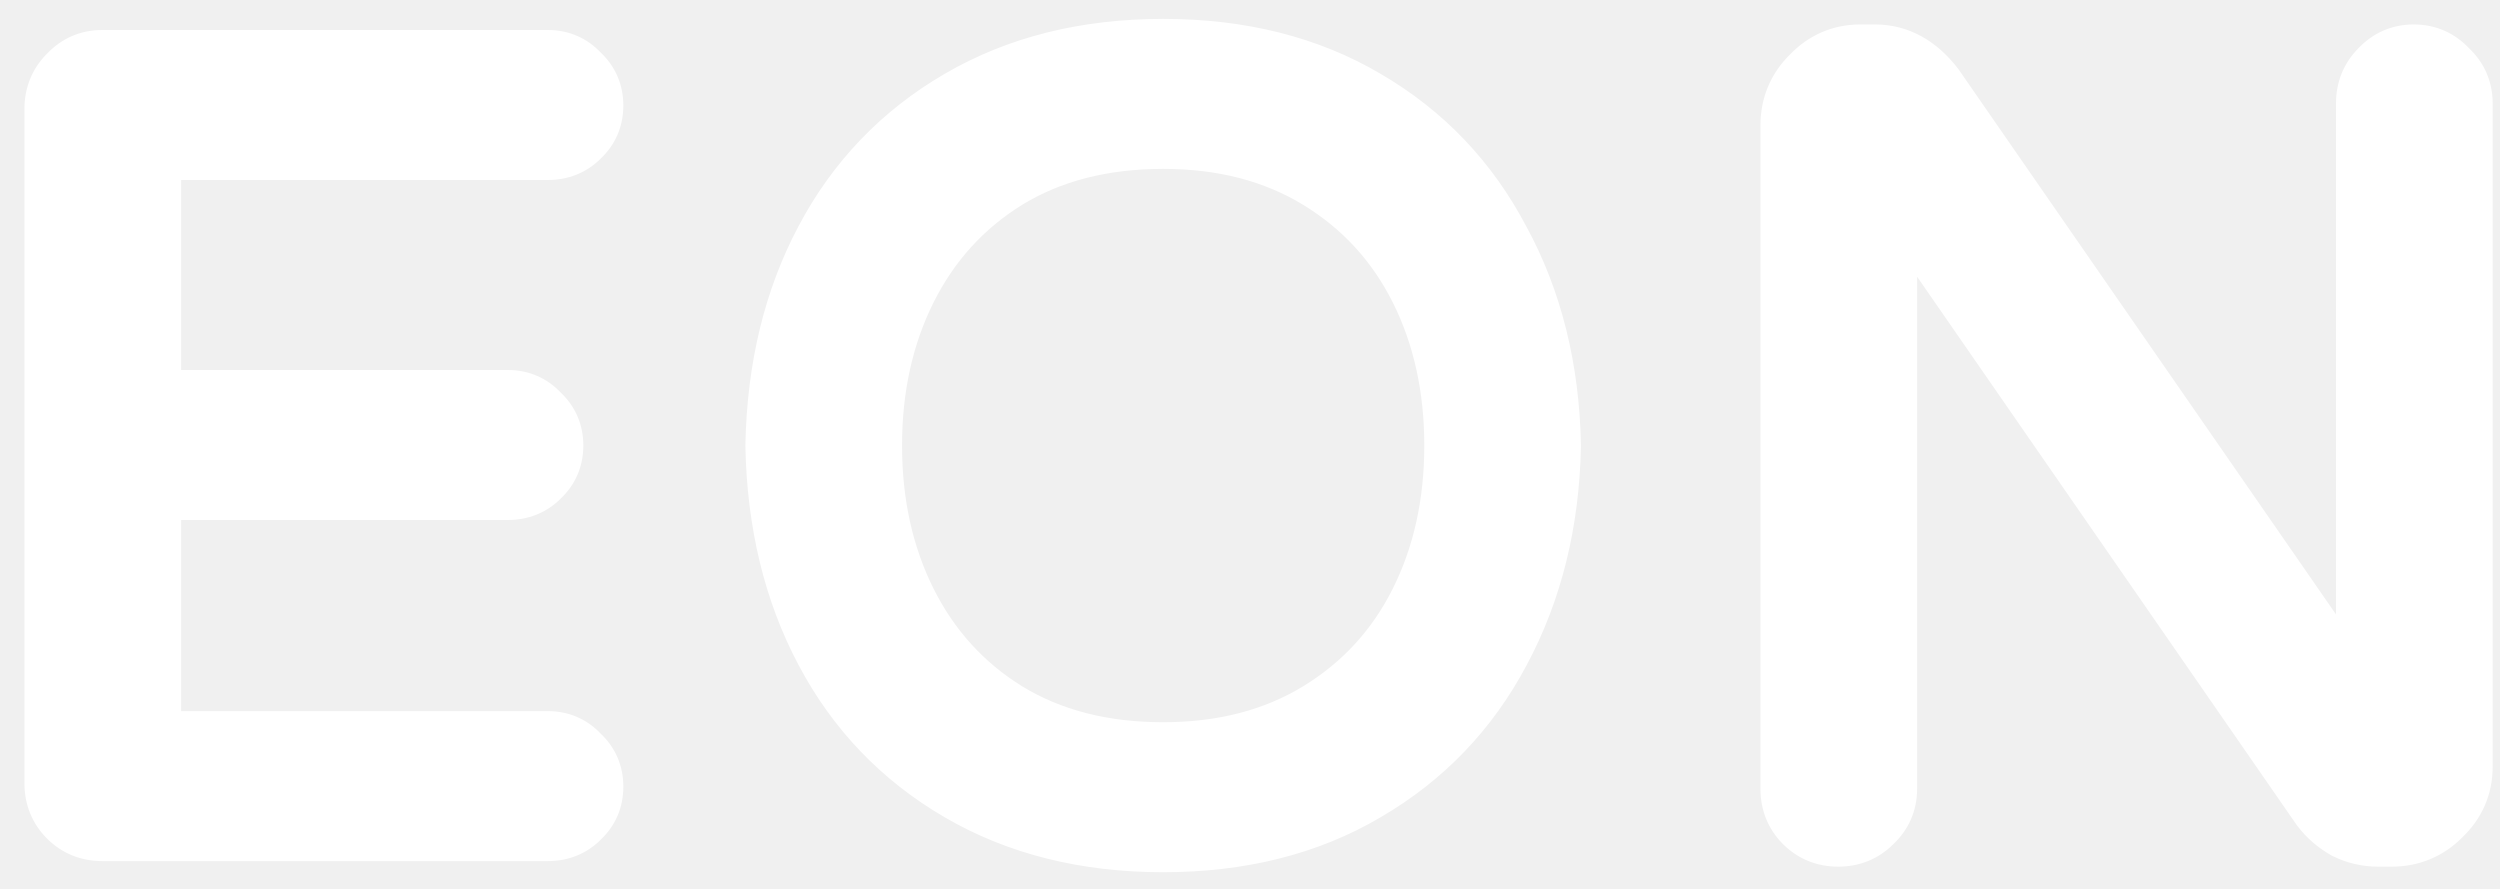
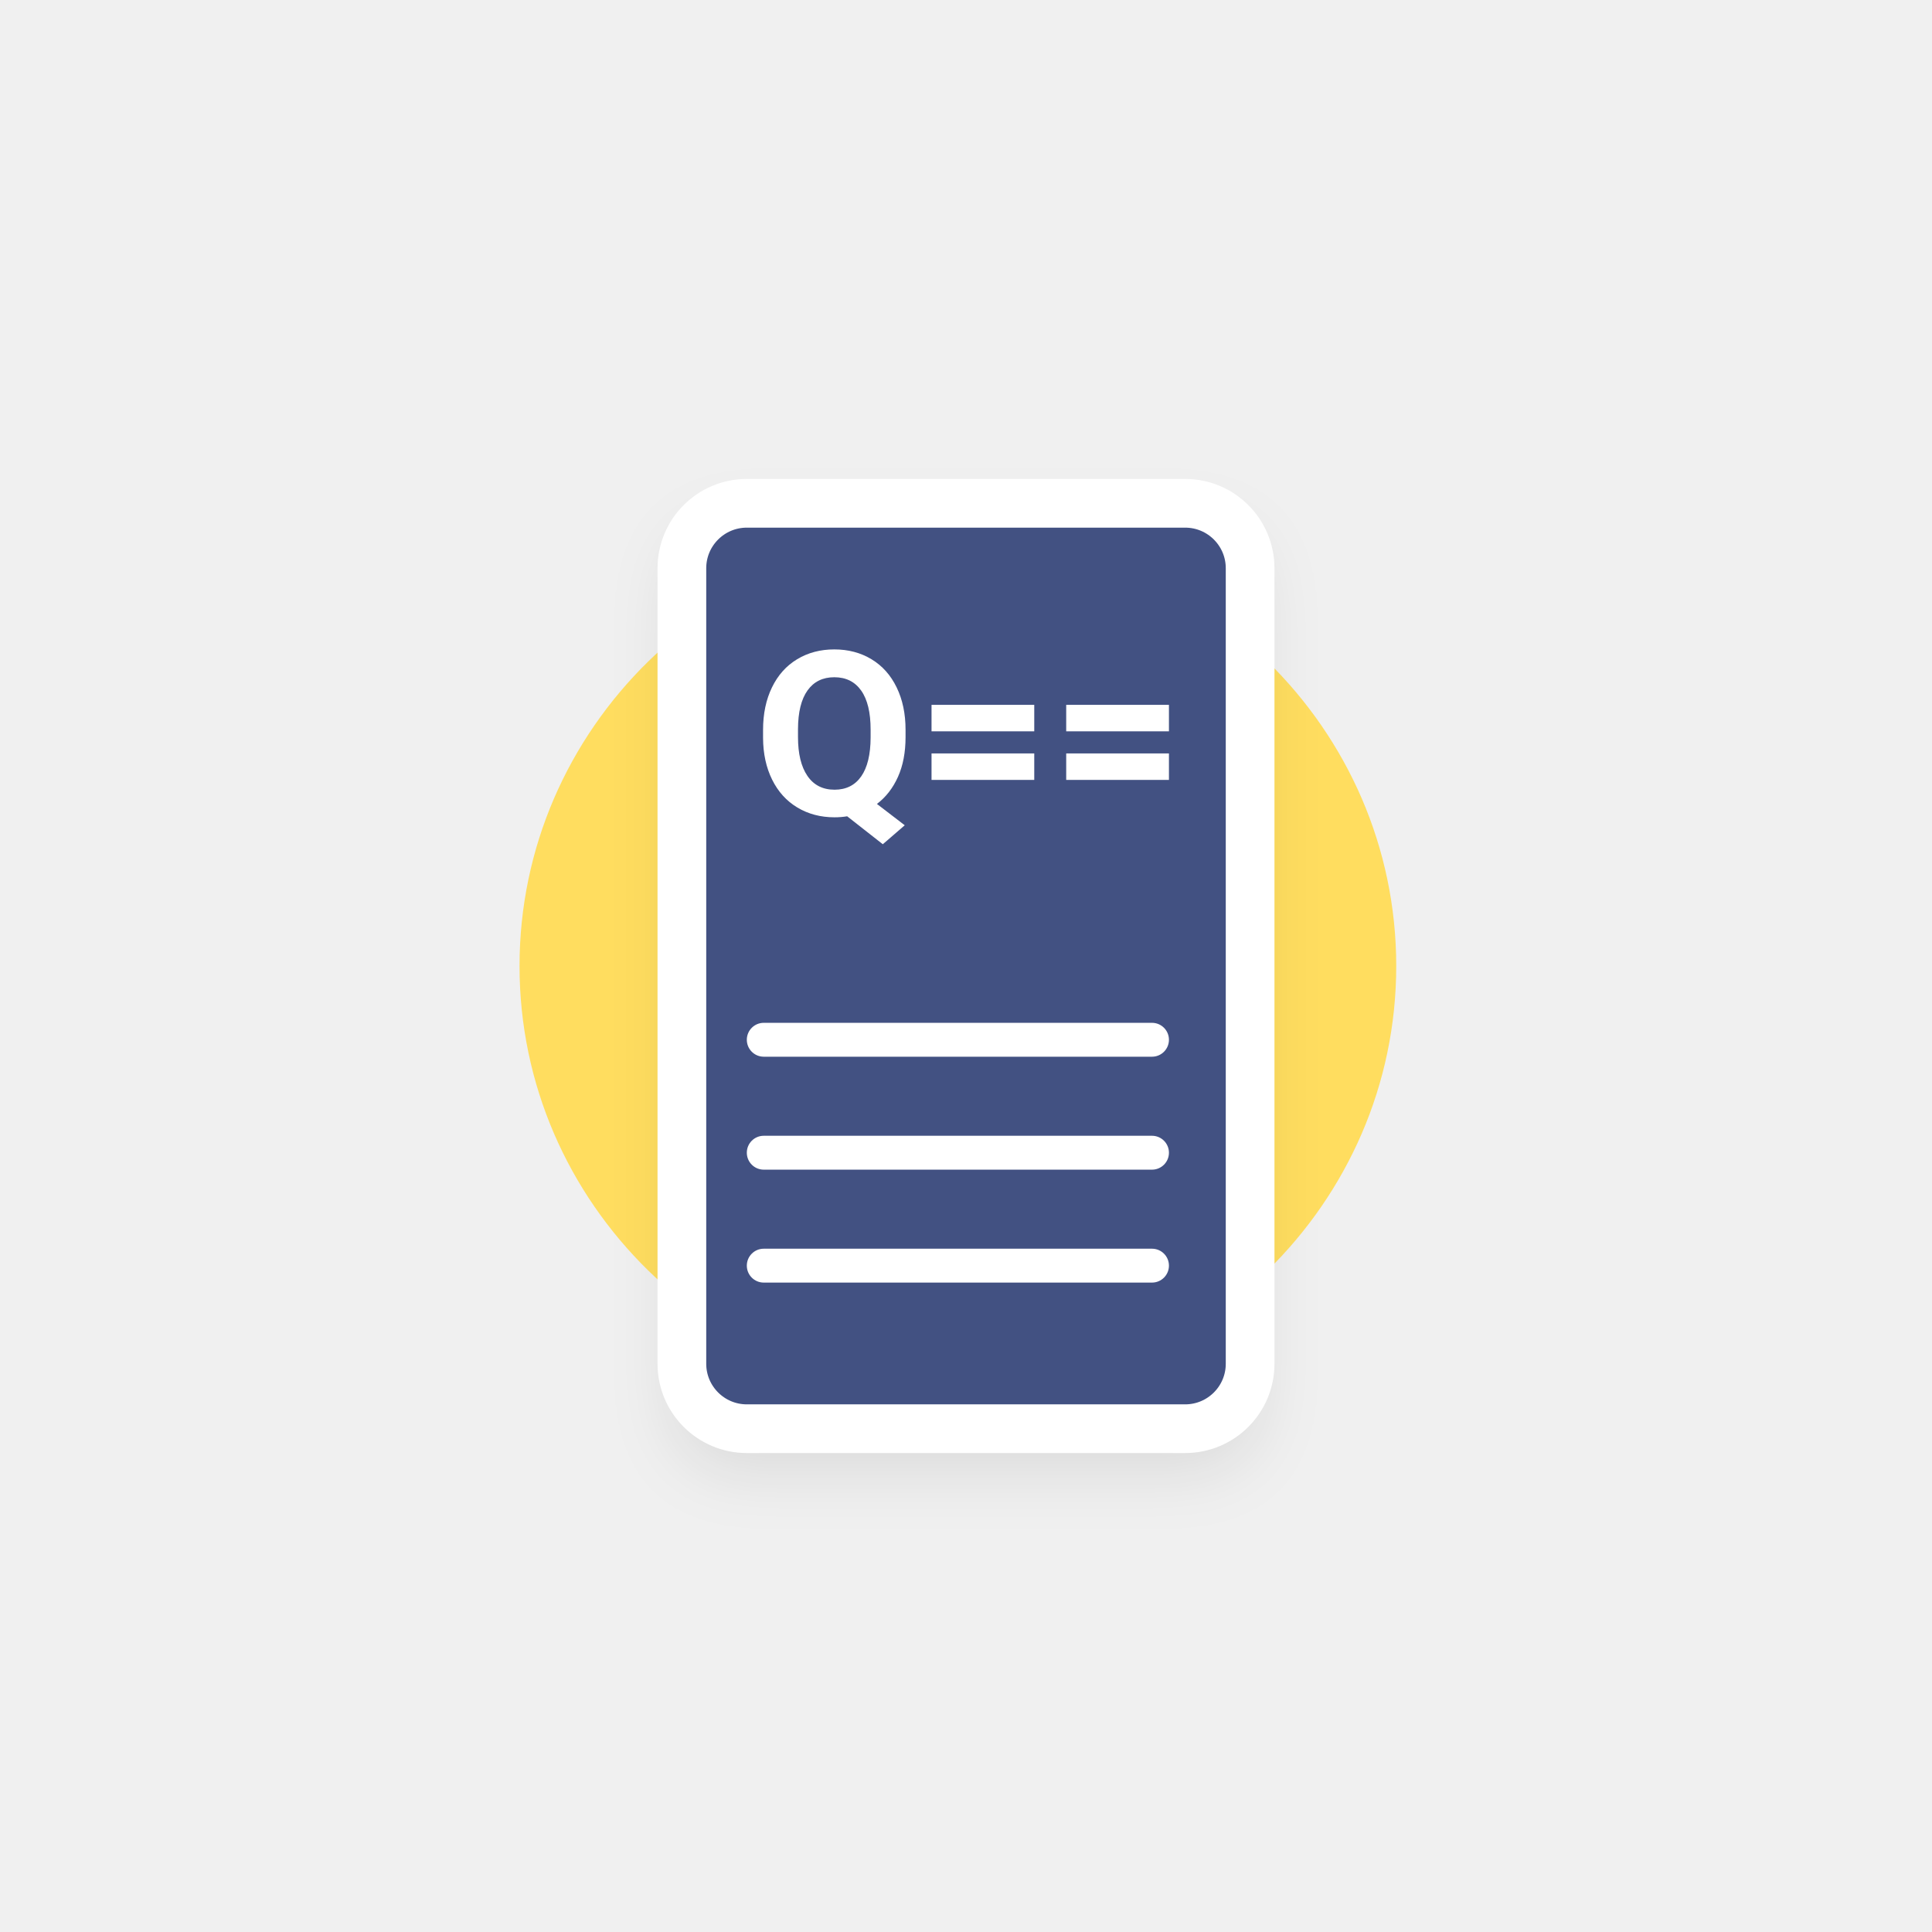
- <svg xmlns="http://www.w3.org/2000/svg" width="45" height="16" viewBox="0 0 45 16" fill="none">
-   <path d="M1.84 15C1.587 15 1.373 14.913 1.2 14.74C1.027 14.567 0.94 14.353 0.94 14.1V1.96C0.94 1.707 1.027 1.493 1.2 1.32C1.373 1.133 1.587 1.04 1.84 1.04H9.86C10.1 1.04 10.3 1.127 10.46 1.3C10.633 1.46 10.72 1.66 10.72 1.9C10.72 2.14 10.633 2.34 10.46 2.5C10.3 2.66 10.1 2.74 9.86 2.74H2.76V7.16H9.14C9.38 7.16 9.58 7.247 9.74 7.42C9.913 7.58 10 7.78 10 8.02C10 8.26 9.913 8.46 9.74 8.62C9.58 8.78 9.38 8.86 9.14 8.86H2.76V13.3H9.86C10.1 13.3 10.3 13.387 10.46 13.56C10.633 13.72 10.72 13.92 10.72 14.16C10.72 14.4 10.633 14.6 10.46 14.76C10.3 14.92 10.1 15 9.86 15H1.84ZM20.937 15.2C19.537 15.2 18.311 14.893 17.257 14.28C16.204 13.667 15.39 12.82 14.817 11.74C14.244 10.66 13.944 9.42 13.917 8.02C13.944 6.62 14.244 5.38 14.817 4.3C15.39 3.22 16.204 2.373 17.257 1.76C18.311 1.147 19.537 0.84 20.937 0.84C22.337 0.84 23.557 1.147 24.597 1.76C25.651 2.373 26.464 3.227 27.037 4.32C27.624 5.4 27.93 6.633 27.957 8.02C27.93 9.407 27.624 10.647 27.037 11.74C26.464 12.82 25.651 13.667 24.597 14.28C23.557 14.893 22.337 15.2 20.937 15.2ZM20.937 13.5C22.004 13.5 22.93 13.26 23.717 12.78C24.504 12.3 25.104 11.647 25.517 10.82C25.93 9.993 26.137 9.06 26.137 8.02C26.137 6.98 25.93 6.047 25.517 5.22C25.104 4.393 24.504 3.74 23.717 3.26C22.93 2.78 22.004 2.54 20.937 2.54C19.857 2.54 18.924 2.78 18.137 3.26C17.364 3.74 16.77 4.393 16.357 5.22C15.944 6.047 15.737 6.98 15.737 8.02C15.737 9.06 15.944 9.993 16.357 10.82C16.77 11.647 17.364 12.3 18.137 12.78C18.924 13.26 19.857 13.5 20.937 13.5ZM33.088 15.1C32.834 15.1 32.621 15.013 32.448 14.84C32.274 14.667 32.188 14.453 32.188 14.2V2.26C32.188 1.9 32.314 1.593 32.568 1.34C32.821 1.073 33.128 0.94 33.488 0.94H33.748C34.174 0.94 34.541 1.14 34.848 1.54L42.548 12.66V1.86C42.548 1.607 42.634 1.393 42.808 1.22C42.981 1.033 43.194 0.94 43.448 0.94C43.701 0.94 43.914 1.033 44.088 1.22C44.274 1.393 44.368 1.607 44.368 1.86V13.8C44.368 14.16 44.234 14.467 43.968 14.72C43.714 14.973 43.408 15.1 43.048 15.1H42.808C42.594 15.1 42.394 15.053 42.208 14.96C42.021 14.853 41.868 14.72 41.748 14.56L34.008 3.38V14.2C34.008 14.453 33.914 14.667 33.728 14.84C33.554 15.013 33.341 15.1 33.088 15.1Z" fill="white" />
-   <path d="M1.2 14.74L1.554 14.386L1.554 14.386L1.2 14.74ZM1.2 1.32L1.554 1.674L1.56 1.667L1.566 1.66L1.2 1.32ZM10.46 1.3L10.093 1.639L10.106 1.654L10.121 1.667L10.46 1.3ZM10.46 2.5L10.121 2.133L10.114 2.139L10.106 2.146L10.46 2.5ZM2.76 2.74V2.24H2.26V2.74H2.76ZM2.76 7.16H2.26V7.66H2.76V7.16ZM9.74 7.42L9.373 7.759L9.386 7.774L9.401 7.787L9.74 7.42ZM9.74 8.62L9.401 8.253L9.394 8.259L9.386 8.266L9.74 8.62ZM2.76 8.86V8.36H2.26V8.86H2.76ZM2.76 13.3H2.26V13.8H2.76V13.3ZM10.46 13.56L10.093 13.899L10.106 13.914L10.121 13.927L10.46 13.56ZM10.46 14.76L10.121 14.393L10.114 14.399L10.106 14.406L10.46 14.76ZM1.84 14.5C1.714 14.5 1.63 14.463 1.554 14.386L0.846 15.094C1.117 15.364 1.459 15.5 1.84 15.5V14.5ZM1.554 14.386C1.477 14.31 1.44 14.226 1.44 14.1H0.44C0.44 14.481 0.576 14.823 0.846 15.094L1.554 14.386ZM1.44 14.1V1.96H0.44V14.1H1.44ZM1.44 1.96C1.44 1.834 1.477 1.75 1.554 1.674L0.846 0.966C0.576 1.237 0.44 1.579 0.44 1.96H1.44ZM1.566 1.66C1.646 1.575 1.727 1.54 1.84 1.54V0.54C1.447 0.54 1.101 0.692 0.834 0.98L1.566 1.66ZM1.84 1.54H9.86V0.54H1.84V1.54ZM9.86 1.54C9.963 1.54 10.029 1.57 10.093 1.639L10.827 0.961C10.571 0.683 10.237 0.54 9.86 0.54V1.54ZM10.121 1.667C10.19 1.731 10.22 1.797 10.22 1.9H11.22C11.22 1.523 11.077 1.189 10.799 0.933L10.121 1.667ZM10.22 1.9C10.22 2.003 10.19 2.069 10.121 2.133L10.799 2.867C11.077 2.611 11.22 2.277 11.22 1.9H10.22ZM10.106 2.146C10.046 2.207 9.976 2.24 9.86 2.24V3.24C10.224 3.24 10.554 3.113 10.814 2.854L10.106 2.146ZM9.86 2.24H2.76V3.24H9.86V2.24ZM2.26 2.74V7.16H3.26V2.74H2.26ZM2.76 7.66H9.14V6.66H2.76V7.66ZM9.14 7.66C9.243 7.66 9.309 7.69 9.373 7.759L10.107 7.081C9.851 6.803 9.517 6.66 9.14 6.66V7.66ZM9.401 7.787C9.47 7.851 9.5 7.917 9.5 8.02H10.5C10.5 7.643 10.357 7.309 10.079 7.053L9.401 7.787ZM9.5 8.02C9.5 8.123 9.47 8.189 9.401 8.253L10.079 8.987C10.357 8.731 10.5 8.397 10.5 8.02H9.5ZM9.386 8.266C9.326 8.327 9.256 8.36 9.14 8.36V9.36C9.504 9.36 9.834 9.233 10.094 8.974L9.386 8.266ZM9.14 8.36H2.76V9.36H9.14V8.36ZM2.26 8.86V13.3H3.26V8.86H2.26ZM2.76 13.8H9.86V12.8H2.76V13.8ZM9.86 13.8C9.963 13.8 10.029 13.83 10.093 13.899L10.827 13.221C10.571 12.943 10.237 12.8 9.86 12.8V13.8ZM10.121 13.927C10.19 13.991 10.22 14.057 10.22 14.16H11.22C11.22 13.783 11.077 13.449 10.799 13.193L10.121 13.927ZM10.22 14.16C10.22 14.263 10.19 14.329 10.121 14.393L10.799 15.127C11.077 14.871 11.22 14.537 11.22 14.16H10.22ZM10.106 14.406C10.046 14.466 9.976 14.5 9.86 14.5V15.5C10.224 15.5 10.554 15.373 10.814 15.114L10.106 14.406ZM9.86 14.5H1.84V15.5H9.86V14.5ZM17.257 14.28L17.509 13.848L17.509 13.848L17.257 14.28ZM14.817 11.74L14.376 11.974L14.376 11.974L14.817 11.74ZM13.917 8.02L13.417 8.01L13.417 8.02L13.417 8.03L13.917 8.02ZM14.817 4.3L15.259 4.534L15.259 4.534L14.817 4.3ZM17.257 1.76L17.006 1.328L17.006 1.328L17.257 1.76ZM24.597 1.76L24.343 2.191L24.346 2.192L24.597 1.76ZM27.037 4.32L26.594 4.552L26.598 4.559L27.037 4.32ZM27.957 8.02L28.457 8.03L28.457 8.02L28.457 8.01L27.957 8.02ZM27.037 11.74L26.597 11.504L26.596 11.506L27.037 11.74ZM24.597 14.28L24.346 13.848L24.343 13.849L24.597 14.28ZM23.717 12.78L23.457 12.353L23.457 12.353L23.717 12.78ZM25.517 10.82L25.964 11.044L25.964 11.044L25.517 10.82ZM25.517 5.22L25.964 4.996L25.964 4.996L25.517 5.22ZM23.717 3.26L23.457 3.687L23.457 3.687L23.717 3.26ZM18.137 3.26L17.877 2.833L17.873 2.835L18.137 3.26ZM16.357 5.22L15.91 4.996L15.91 4.996L16.357 5.22ZM16.357 10.82L15.91 11.044L15.91 11.044L16.357 10.82ZM18.137 12.78L17.873 13.205L17.877 13.207L18.137 12.78ZM20.937 14.7C19.612 14.7 18.475 14.411 17.509 13.848L17.006 14.712C18.146 15.376 19.462 15.7 20.937 15.7V14.7ZM17.509 13.848C16.536 13.282 15.789 12.504 15.259 11.506L14.376 11.974C14.992 13.136 15.871 14.052 17.006 14.712L17.509 13.848ZM15.259 11.506C14.727 10.504 14.443 9.343 14.417 8.01L13.417 8.03C13.445 9.497 13.76 10.816 14.376 11.974L15.259 11.506ZM14.417 8.03C14.443 6.697 14.727 5.536 15.259 4.534L14.376 4.066C13.76 5.224 13.445 6.543 13.417 8.01L14.417 8.03ZM15.259 4.534C15.789 3.536 16.536 2.758 17.509 2.192L17.006 1.328C15.871 1.988 14.992 2.904 14.376 4.066L15.259 4.534ZM17.509 2.192C18.475 1.629 19.612 1.34 20.937 1.34V0.34C19.462 0.34 18.146 0.664 17.006 1.328L17.509 2.192ZM20.937 1.34C22.262 1.34 23.392 1.63 24.343 2.191L24.851 1.329C23.723 0.664 22.412 0.34 20.937 0.34V1.34ZM24.346 2.192C25.317 2.757 26.064 3.541 26.594 4.552L27.48 4.088C26.864 2.912 25.985 1.989 24.849 1.328L24.346 2.192ZM26.598 4.559C27.142 5.56 27.432 6.713 27.457 8.03L28.457 8.01C28.429 6.554 28.106 5.24 27.477 4.081L26.598 4.559ZM27.457 8.01C27.432 9.327 27.142 10.488 26.597 11.504L27.478 11.976C28.106 10.805 28.429 9.486 28.457 8.03L27.457 8.01ZM26.596 11.506C26.066 12.504 25.318 13.282 24.346 13.848L24.849 14.712C25.983 14.052 26.862 13.136 27.479 11.974L26.596 11.506ZM24.343 13.849C23.392 14.411 22.262 14.7 20.937 14.7V15.7C22.412 15.7 23.723 15.376 24.851 14.711L24.343 13.849ZM20.937 14C22.081 14 23.101 13.742 23.978 13.207L23.457 12.353C22.76 12.778 21.927 13 20.937 13V14ZM23.978 13.207C24.845 12.678 25.509 11.954 25.964 11.044L25.07 10.596C24.698 11.339 24.163 11.922 23.457 12.353L23.978 13.207ZM25.964 11.044C26.417 10.139 26.637 9.128 26.637 8.02H25.637C25.637 8.992 25.445 9.847 25.07 10.596L25.964 11.044ZM26.637 8.02C26.637 6.912 26.417 5.901 25.964 4.996L25.07 5.444C25.445 6.193 25.637 7.048 25.637 8.02H26.637ZM25.964 4.996C25.509 4.086 24.845 3.362 23.978 2.833L23.457 3.687C24.163 4.118 24.698 4.701 25.07 5.444L25.964 4.996ZM23.978 2.833C23.101 2.298 22.081 2.04 20.937 2.04V3.04C21.927 3.04 22.76 3.262 23.457 3.687L23.978 2.833ZM20.937 2.04C19.781 2.04 18.755 2.298 17.877 2.833L18.398 3.687C19.093 3.262 19.933 3.04 20.937 3.04V2.04ZM17.873 2.835C17.02 3.365 16.364 4.088 15.91 4.996L16.804 5.444C17.177 4.698 17.707 4.115 18.401 3.685L17.873 2.835ZM15.91 4.996C15.458 5.901 15.237 6.912 15.237 8.02H16.237C16.237 7.048 16.43 6.193 16.804 5.444L15.91 4.996ZM15.237 8.02C15.237 9.128 15.458 10.139 15.91 11.044L16.804 10.596C16.43 9.847 16.237 8.992 16.237 8.02H15.237ZM15.91 11.044C16.364 11.952 17.02 12.675 17.873 13.205L18.401 12.355C17.707 11.925 17.177 11.342 16.804 10.596L15.91 11.044ZM17.877 13.207C18.755 13.742 19.781 14 20.937 14V13C19.933 13 19.093 12.778 18.398 12.353L17.877 13.207ZM32.448 14.84L32.801 14.486L32.801 14.486L32.448 14.84ZM32.568 1.34L32.921 1.694L32.93 1.684L32.568 1.34ZM34.848 1.54L35.259 1.255L35.252 1.245L35.245 1.236L34.848 1.54ZM42.548 12.66L42.137 12.945L43.048 14.26V12.66H42.548ZM42.808 1.22L43.161 1.574L43.168 1.567L43.174 1.56L42.808 1.22ZM44.088 1.22L43.721 1.56L43.734 1.574L43.747 1.586L44.088 1.22ZM43.968 14.72L43.623 14.357L43.614 14.366L43.968 14.72ZM42.208 14.96L41.96 15.394L41.972 15.401L41.984 15.407L42.208 14.96ZM41.748 14.56L41.337 14.845L41.342 14.852L41.348 14.86L41.748 14.56ZM34.008 3.38L34.419 3.095L33.508 1.779V3.38H34.008ZM33.728 14.84L33.387 14.474L33.381 14.48L33.374 14.486L33.728 14.84ZM33.088 14.6C32.962 14.6 32.877 14.563 32.801 14.486L32.094 15.194C32.365 15.464 32.707 15.6 33.088 15.6V14.6ZM32.801 14.486C32.725 14.41 32.688 14.326 32.688 14.2H31.688C31.688 14.581 31.824 14.923 32.094 15.194L32.801 14.486ZM32.688 14.2V2.26H31.688V14.2H32.688ZM32.688 2.26C32.688 2.032 32.762 1.853 32.921 1.694L32.214 0.986C31.866 1.334 31.688 1.768 31.688 2.26H32.688ZM32.93 1.684C33.091 1.515 33.268 1.44 33.488 1.44V0.44C32.987 0.44 32.551 0.632 32.205 0.996L32.93 1.684ZM33.488 1.44H33.748V0.44H33.488V1.44ZM33.748 1.44C33.99 1.44 34.219 1.542 34.451 1.844L35.245 1.236C34.862 0.738 34.359 0.44 33.748 0.44V1.44ZM34.437 1.825L42.137 12.945L42.959 12.375L35.259 1.255L34.437 1.825ZM43.048 12.66V1.86H42.048V12.66H43.048ZM43.048 1.86C43.048 1.734 43.085 1.65 43.161 1.574L42.454 0.866C42.184 1.137 42.048 1.479 42.048 1.86H43.048ZM43.174 1.56C43.253 1.475 43.334 1.44 43.448 1.44V0.44C43.054 0.44 42.709 0.592 42.441 0.88L43.174 1.56ZM43.448 1.44C43.561 1.44 43.642 1.475 43.721 1.56L44.454 0.88C44.187 0.592 43.841 0.44 43.448 0.44V1.44ZM43.747 1.586C43.833 1.666 43.868 1.747 43.868 1.86H44.868C44.868 1.467 44.716 1.121 44.428 0.854L43.747 1.586ZM43.868 1.86V13.8H44.868V1.86H43.868ZM43.868 13.8C43.868 14.02 43.793 14.196 43.623 14.357L44.312 15.082C44.676 14.737 44.868 14.3 44.868 13.8H43.868ZM43.614 14.366C43.455 14.525 43.276 14.6 43.048 14.6V15.6C43.539 15.6 43.974 15.421 44.321 15.074L43.614 14.366ZM43.048 14.6H42.808V15.6H43.048V14.6ZM42.808 14.6C42.67 14.6 42.547 14.571 42.431 14.513L41.984 15.407C42.242 15.536 42.519 15.6 42.808 15.6V14.6ZM42.456 14.526C42.324 14.45 42.224 14.361 42.148 14.26L41.348 14.86C41.512 15.079 41.718 15.256 41.96 15.394L42.456 14.526ZM42.159 14.275L34.419 3.095L33.597 3.665L41.337 14.845L42.159 14.275ZM33.508 3.38V14.2H34.508V3.38H33.508ZM33.508 14.2C33.508 14.313 33.473 14.394 33.387 14.474L34.068 15.206C34.356 14.939 34.508 14.593 34.508 14.2H33.508ZM33.374 14.486C33.298 14.563 33.213 14.6 33.088 14.6V15.6C33.469 15.6 33.811 15.464 34.081 15.194L33.374 14.486Z" fill="white" />
+ <svg xmlns="http://www.w3.org/2000/svg" xmlns:xlink="http://www.w3.org/1999/xlink" width="119px" height="119px" viewBox="0 0 119 119" version="1.1">
+   <defs>
+     <rect id="path-1" x="10" y="0" width="35" height="57" rx="4" />
+     <filter x="-24.3%" y="-11.4%" width="148.6%" height="129.8%" filterUnits="objectBoundingBox" id="filter-2">
+       <feMorphology radius="1.5" operator="dilate" in="SourceAlpha" result="shadowSpreadOuter1" />
+       <feOffset dx="0" dy="2" in="shadowSpreadOuter1" result="shadowOffsetOuter1" />
+       <feGaussianBlur stdDeviation="2" in="shadowOffsetOuter1" result="shadowBlurOuter1" />
+       <feComposite in="shadowBlurOuter1" in2="SourceAlpha" operator="out" result="shadowBlurOuter1" />
+       <feColorMatrix values="0 0 0 0 0   0 0 0 0 0   0 0 0 0 0  0 0 0 0.096 0" type="matrix" in="shadowBlurOuter1" />
+     </filter>
+   </defs>
+   <g id="Logo" stroke="none" stroke-width="1" fill="none" fill-rule="evenodd">
+     <g id="Group-2" transform="translate(32, 31)">
+       <ellipse id="Oval" fill="#FFDD5F" cx="27" cy="28.5" rx="27" ry="26.5" />
+       <g id="Rectangle">
+         <use fill="black" fill-opacity="1" filter="url(#filter-2)" xlink:href="#path-1" />
+         <use stroke="#FFFFFF" stroke-width="3" fill="#425182" fill-rule="evenodd" xlink:href="#path-1" />
+       </g>
+       <g id="Group" transform="translate(14, 32)" fill="#FFFFFF">
+         <rect id="Rectangle" x="0" y="0" width="26" height="2.087" rx="1.043" />
+         <rect id="Rectangle" x="0" y="6.957" width="26" height="2.087" rx="1.043" />
+         <rect id="Rectangle" x="0" y="13.913" width="26" height="2.087" rx="1.043" />
+       </g>
+       <path d="M22.375,21 L23.727,19.832 L22.014,18.518 C22.567,18.099 22.998,17.543 23.31,16.849 C23.621,16.156 23.777,15.339 23.777,14.399 L23.777,14.399 L23.777,13.949 C23.777,12.963 23.594,12.093 23.228,11.34 C22.863,10.586 22.346,10.008 21.678,9.605 C21.011,9.202 20.247,9 19.388,9 C18.53,9 17.766,9.202 17.099,9.605 C16.431,10.008 15.914,10.586 15.549,11.34 C15.183,12.093 15,12.965 15,13.956 L15,13.956 L15,14.454 C15.005,15.422 15.191,16.278 15.559,17.022 C15.927,17.766 16.446,18.339 17.116,18.74 C17.786,19.141 18.549,19.341 19.403,19.341 C19.672,19.341 19.931,19.32 20.181,19.279 L20.181,19.279 L22.375,21 Z M19.403,17.641 C18.676,17.641 18.119,17.357 17.732,16.79 C17.345,16.224 17.152,15.426 17.152,14.399 L17.152,14.399 L17.152,13.908 C17.156,12.862 17.352,12.068 17.739,11.526 C18.126,10.985 18.676,10.714 19.388,10.714 C20.106,10.714 20.658,10.988 21.045,11.537 C21.432,12.085 21.625,12.887 21.625,13.942 L21.625,13.942 L21.625,14.433 C21.62,15.479 21.427,16.275 21.045,16.821 C20.663,17.368 20.115,17.641 19.403,17.641 Z M31.704,14.046 L31.704,12.415 L25.377,12.415 L25.377,14.046 L31.704,14.046 Z M31.704,17.039 L31.704,15.408 L25.377,15.408 L25.377,17.039 L31.704,17.039 Z M40,14.046 L40,12.415 L33.672,12.415 L33.672,14.046 L40,14.046 Z M40,17.039 L40,15.408 L33.672,15.408 L33.672,17.039 L40,17.039 Z" id="Q==" fill="#FFFFFF" fill-rule="nonzero" />
+     </g>
+   </g>
</svg>
